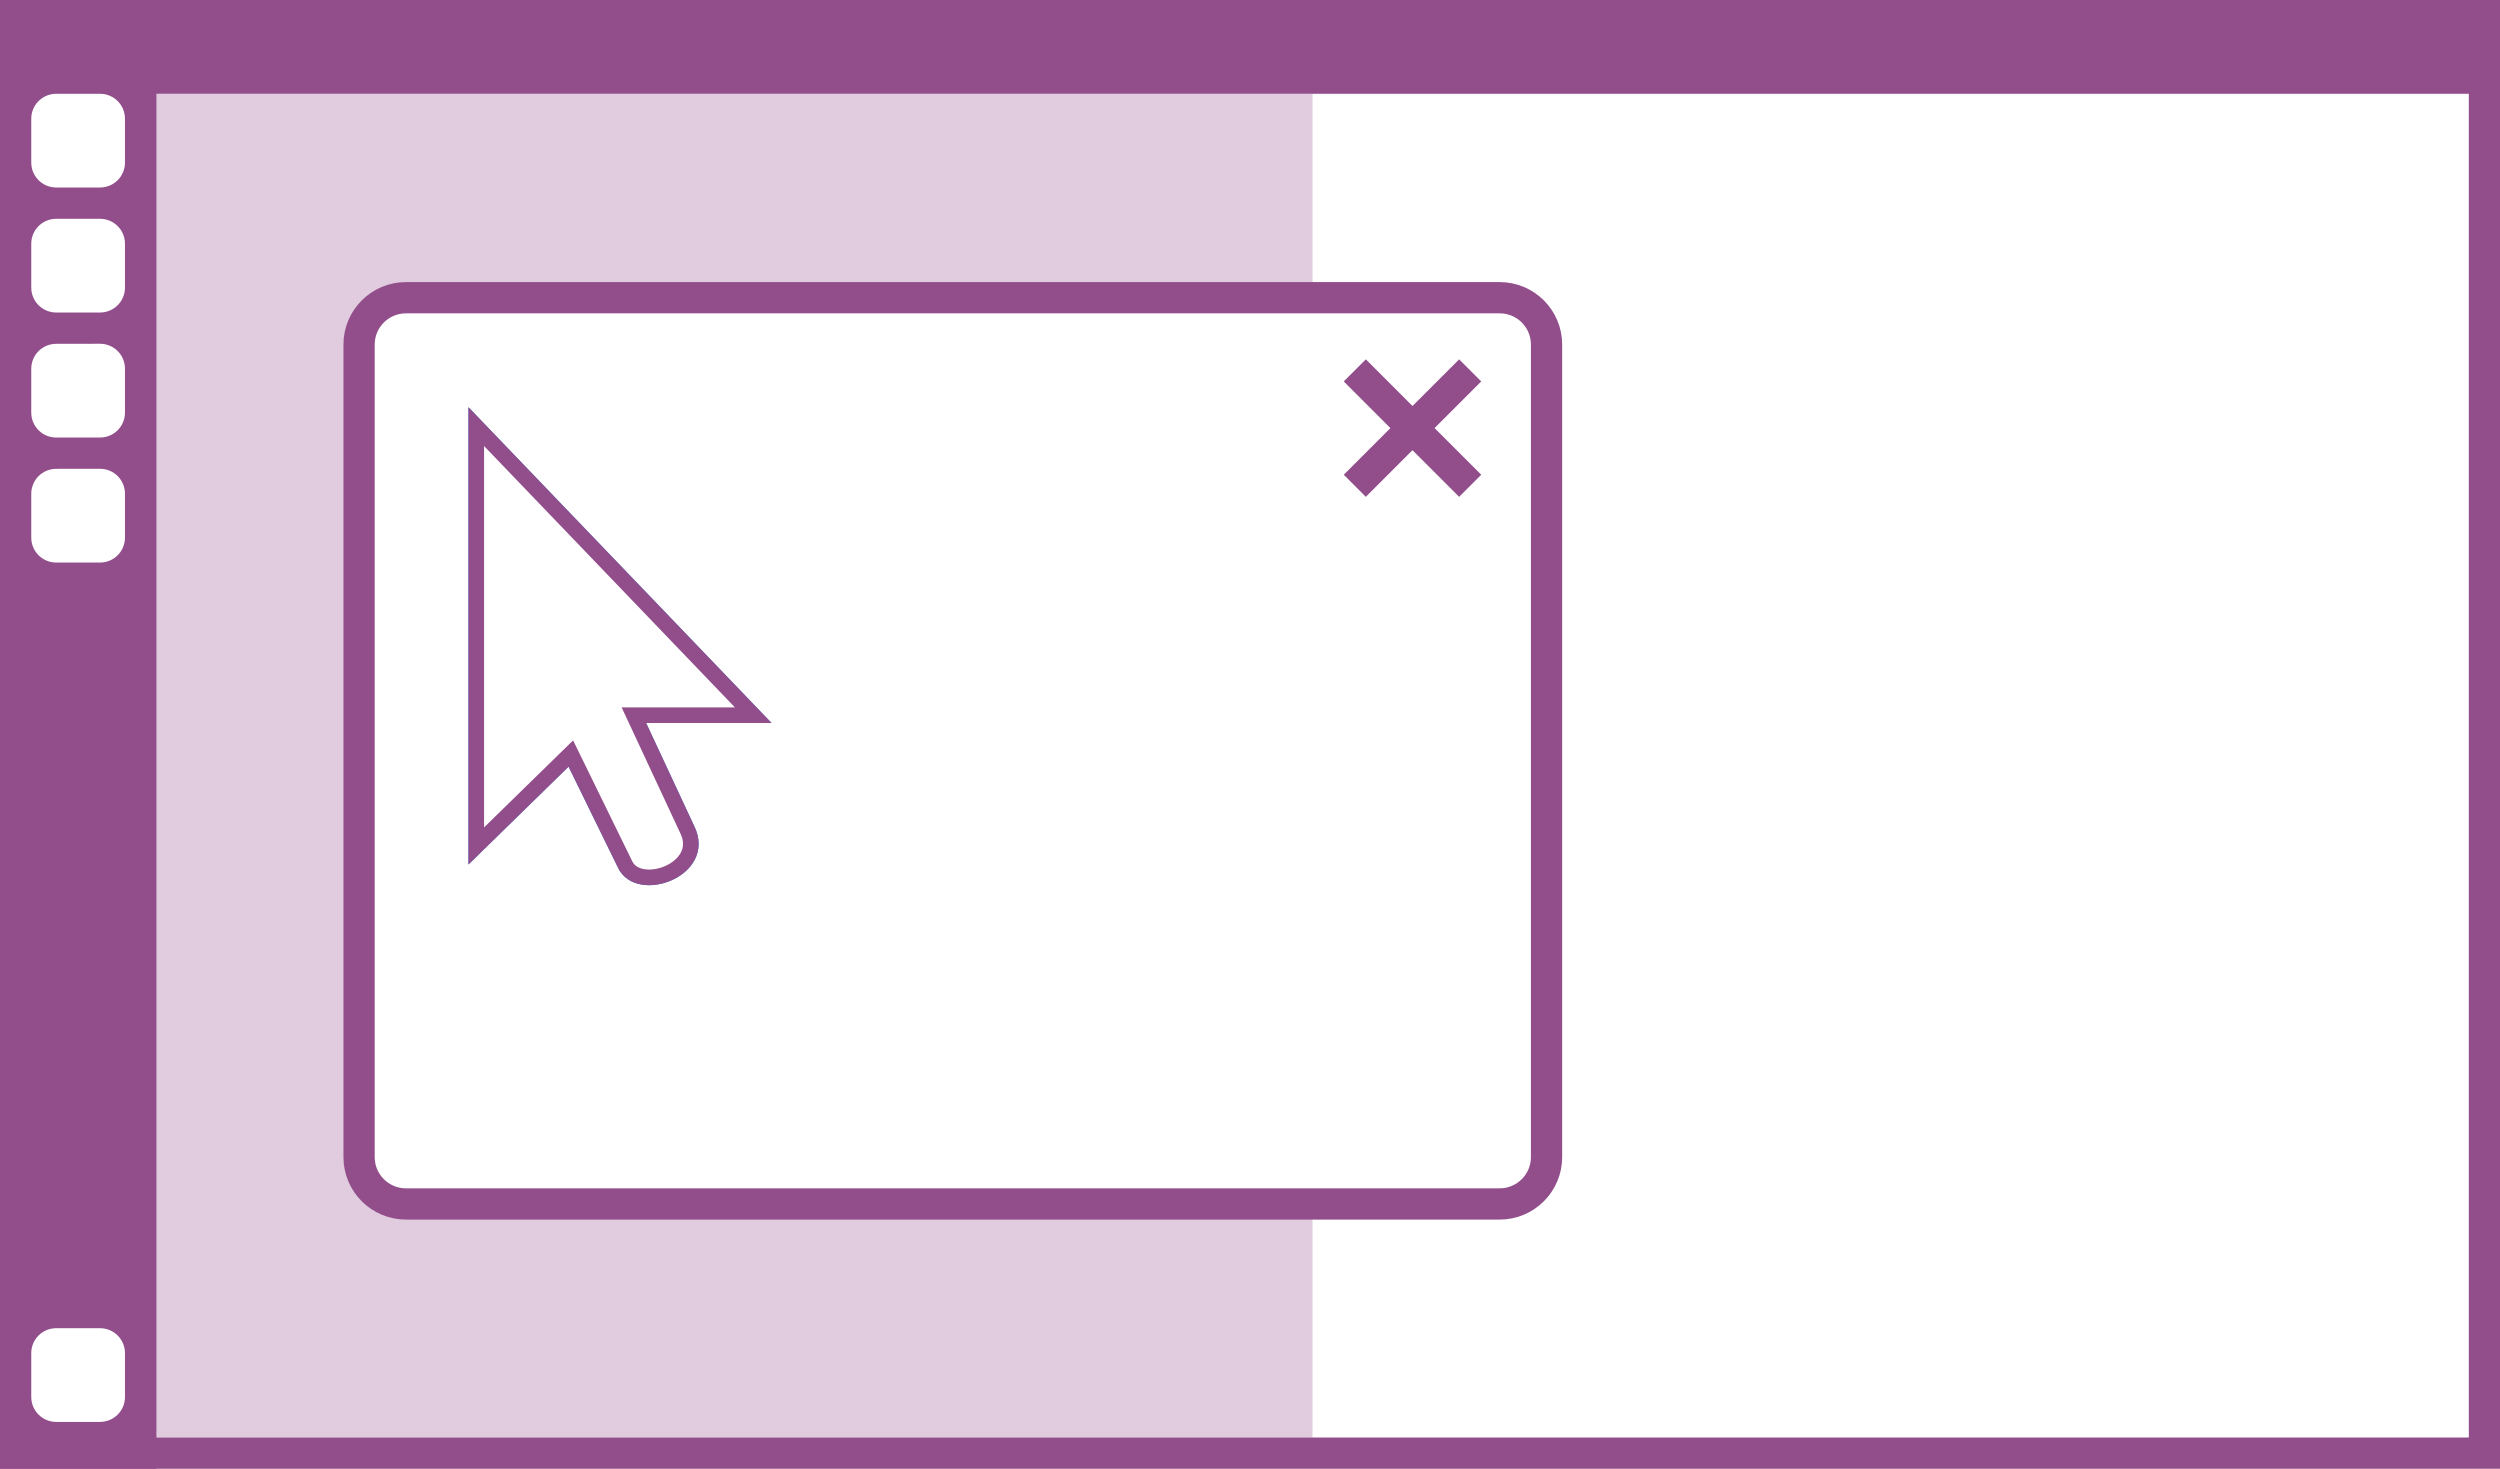
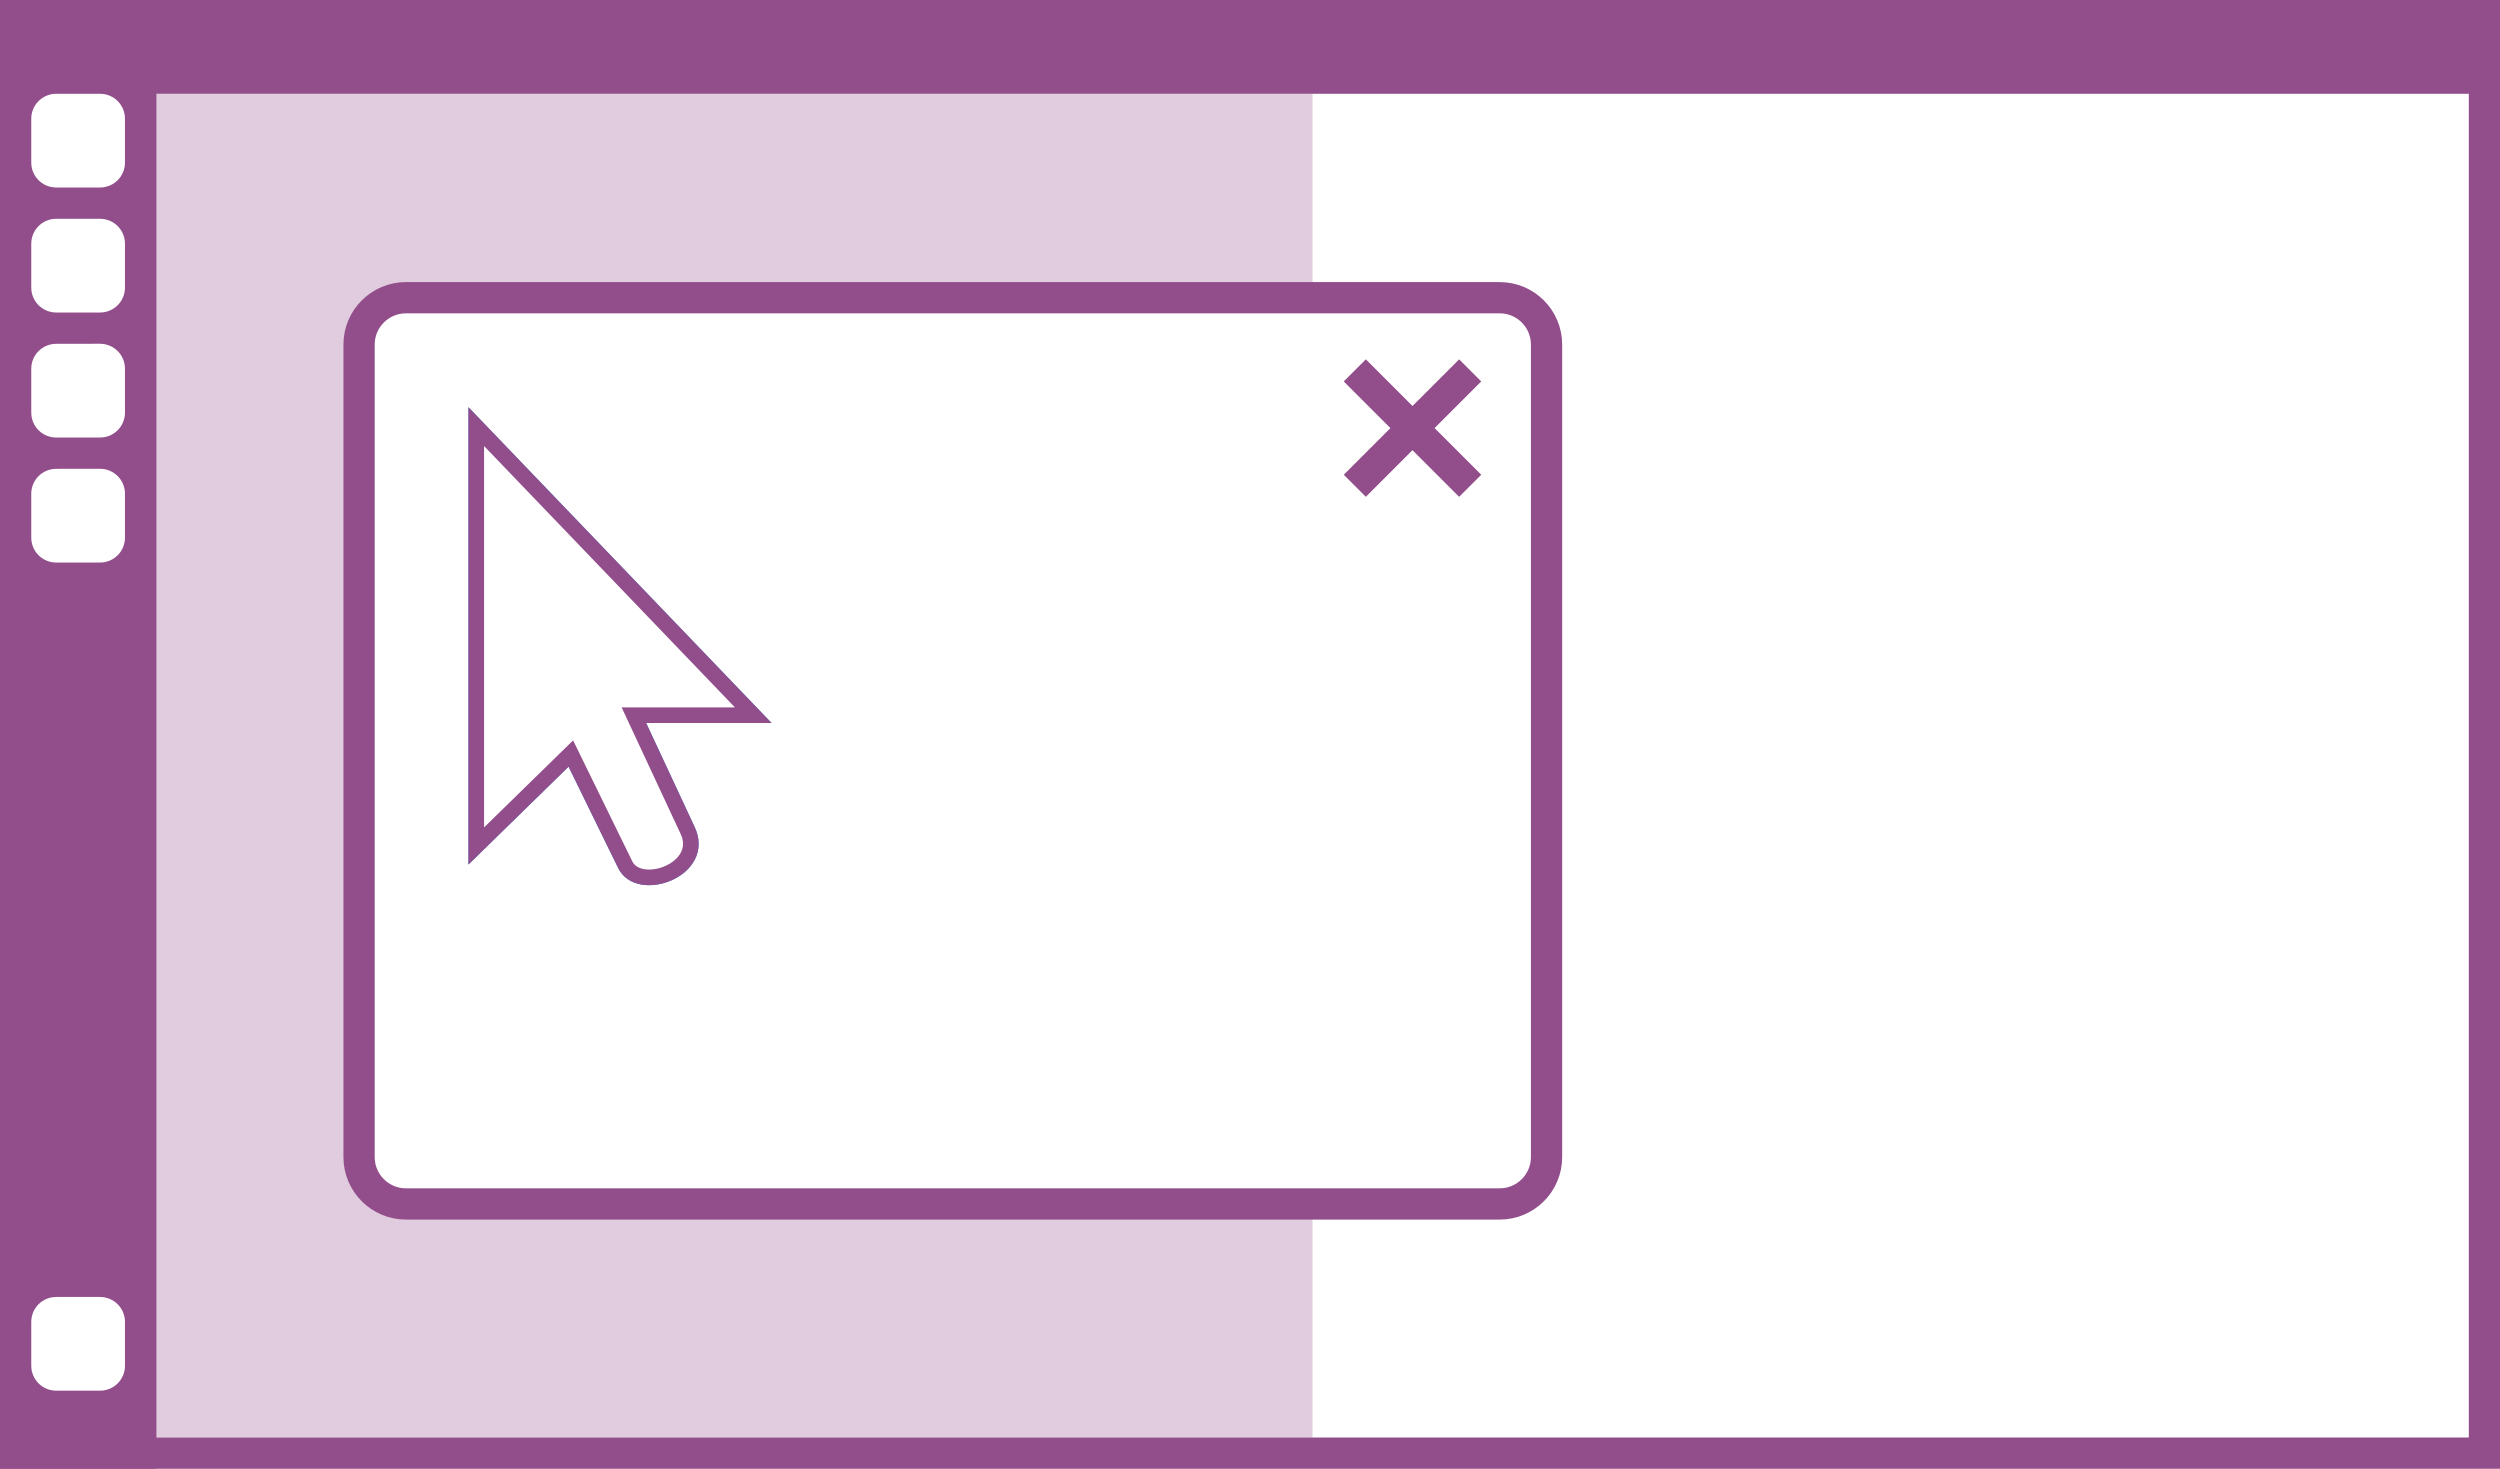
<svg xmlns="http://www.w3.org/2000/svg" width="160" height="94" viewBox="0 0 42.333 24.871" version="1.1" id="svg20">
  <defs id="defs24" />
  <rect style="opacity:1;fill:#924d8b;fill-opacity:1;stroke:none;stroke-width:0.287;stroke-opacity:1" id="rect4752" width="42.334" height="24.871" x="-0" y="4.4408921e-16" ry="0" />
  <rect style="opacity:1;fill:#ffffff;fill-opacity:1;stroke:none;stroke-width:0.398;stroke-opacity:1" id="rect5232" width="39.159" height="22.754" x="2.646" y="1.588" />
  <rect style="opacity:1;fill:#924d8b;fill-opacity:1;stroke:none;stroke-width:0.263;stroke-opacity:1" id="rect5358" width="2.646" height="24.871" x="-0" y="0" />
-   <path id="rect2863-36-3" style="fill:#ffffff;fill-opacity:1;stroke-width:0.099" d="m 0.952,1.588 c -0.235,0 -0.423,0.189 -0.423,0.423 v 0.741 c 0,0.235 0.189,0.423 0.423,0.423 H 1.693 c 0.235,0 0.423,-0.189 0.423,-0.423 v -0.741 c 0,-0.235 -0.189,-0.423 -0.423,-0.423 z m 0,2.117 c -0.235,0 -0.423,0.189 -0.423,0.423 v 0.741 c 0,0.235 0.189,0.423 0.423,0.423 H 1.693 c 0.235,0 0.423,-0.189 0.423,-0.423 v -0.741 c 0,-0.235 -0.189,-0.423 -0.423,-0.423 z m 0,2.117 c -0.235,0 -0.423,0.189 -0.423,0.423 v 0.741 c 0,0.235 0.189,0.423 0.423,0.423 H 1.693 c 0.235,0 0.423,-0.189 0.423,-0.423 V 6.244 c 0,-0.235 -0.189,-0.423 -0.423,-0.423 z m 0,2.117 c -0.235,0 -0.423,0.189 -0.423,0.423 v 0.741 c 0,0.235 0.189,0.423 0.423,0.423 H 1.693 c 0.235,0 0.423,-0.189 0.423,-0.423 V 8.361 c 0,-0.235 -0.189,-0.423 -0.423,-0.423 z m 0,14.552 c -0.235,0 -0.423,0.189 -0.423,0.423 v 0.741 c 0,0.235 0.189,0.423 0.423,0.423 H 1.693 c 0.235,0 0.423,-0.189 0.423,-0.423 v -0.741 c 0,-0.235 -0.189,-0.423 -0.423,-0.423 z" />
+   <path id="rect2863-36-3" style="fill:#ffffff;fill-opacity:1;stroke-width:0.099" d="m 0.952,1.588 c -0.235,0 -0.423,0.189 -0.423,0.423 v 0.741 c 0,0.235 0.189,0.423 0.423,0.423 H 1.693 c 0.235,0 0.423,-0.189 0.423,-0.423 v -0.741 c 0,-0.235 -0.189,-0.423 -0.423,-0.423 z m 0,2.117 c -0.235,0 -0.423,0.189 -0.423,0.423 v 0.741 c 0,0.235 0.189,0.423 0.423,0.423 H 1.693 c 0.235,0 0.423,-0.189 0.423,-0.423 v -0.741 c 0,-0.235 -0.189,-0.423 -0.423,-0.423 z m 0,2.117 c -0.235,0 -0.423,0.189 -0.423,0.423 v 0.741 c 0,0.235 0.189,0.423 0.423,0.423 H 1.693 c 0.235,0 0.423,-0.189 0.423,-0.423 V 6.244 c 0,-0.235 -0.189,-0.423 -0.423,-0.423 z m 0,2.117 c -0.235,0 -0.423,0.189 -0.423,0.423 v 0.741 c 0,0.235 0.189,0.423 0.423,0.423 H 1.693 c 0.235,0 0.423,-0.189 0.423,-0.423 V 8.361 c 0,-0.235 -0.189,-0.423 -0.423,-0.423 z m 0,14.023 c -0.235,0 -0.423,0.189 -0.423,0.423 v 0.741 c 0,0.235 0.189,0.423 0.423,0.423 H 1.693 c 0.235,0 0.423,-0.189 0.423,-0.423 v -0.741 c 0,-0.235 -0.189,-0.423 -0.423,-0.423 z" />
  <rect style="opacity:0.287;fill:#924d8b;fill-opacity:1;stroke:none;stroke-width:1.219;stroke-opacity:1" id="rect5744" width="19.579" height="22.754" x="2.646" y="1.588" />
  <g transform="matrix(0.26458,0,0,0.26458,-396.0832,1156.76)" style="display:inline" id="g16-0">
    <rect ry="3" rx="3" y="-4353.007" x="1520.006" height="58" width="76" style="opacity:1;vector-effect:none;fill:#ffffff;fill-opacity:1;stroke:#924d8b;stroke-width:2;stroke-linecap:butt;stroke-linejoin:miter;stroke-miterlimit:4;stroke-dasharray:none;stroke-dashoffset:0;stroke-opacity:1;marker:none" id="rect6-6" />
    <g style="display:inline;fill:#ffffff;fill-opacity:1;stroke:#3584e4;stroke-opacity:1" id="g14-6">
      <path d="m 26.605,2.318 v 16.44 l 3.712,-3.624 2.122,4.331 c 0.52,1.172 3.22,0.23 2.452,-1.337 l -2.099,-4.496 h 4.685 z" style="color:#000000;display:block;overflow:visible;visibility:visible;fill:#ffffff;fill-opacity:1;fill-rule:nonzero;stroke:#3584e4;stroke-width:0.613;stroke-linecap:butt;stroke-linejoin:miter;stroke-miterlimit:10;stroke-dasharray:none;stroke-dashoffset:0;stroke-opacity:1;marker:none;enable-background:accumulate" transform="matrix(1.6306,0,0,1.63249,1484.124,-4348.541)" id="path10-1" />
      <path style="color:#000000;display:block;overflow:visible;visibility:visible;fill:#ffffff;fill-opacity:1;fill-rule:nonzero;stroke:#924d8b;stroke-width:0.613;stroke-linecap:butt;stroke-linejoin:miter;stroke-miterlimit:10;stroke-dasharray:none;stroke-dashoffset:0;stroke-opacity:1;marker:none;enable-background:accumulate" d="m 26.605,2.318 v 16.44 l 3.712,-3.624 2.122,4.331 c 0.52,1.172 3.22,0.23 2.452,-1.337 l -2.099,-4.496 h 4.685 z" transform="matrix(1.6306,0,0,1.63249,1484.124,-4348.541)" id="path12-8" />
    </g>
  </g>
  <g transform="matrix(0.6922725,-0.6922685,0.6922725,0.6922685,-179.9424,-205.0157)" id="g4632" style="fill:#ffffff;stroke-width:0.29" />
  <path id="rect859-3" style="fill:#924d8b;stroke:none;stroke-width:0.242" d="m 24.708,6.085 -0.79,0.79 -0.79,-0.79 -0.374,0.374 0.79,0.79 -0.79,0.79 0.374,0.374 0.79,-0.79 0.79,0.79 0.374,-0.374 -0.79,-0.79 0.79,-0.79 z" />
</svg>
